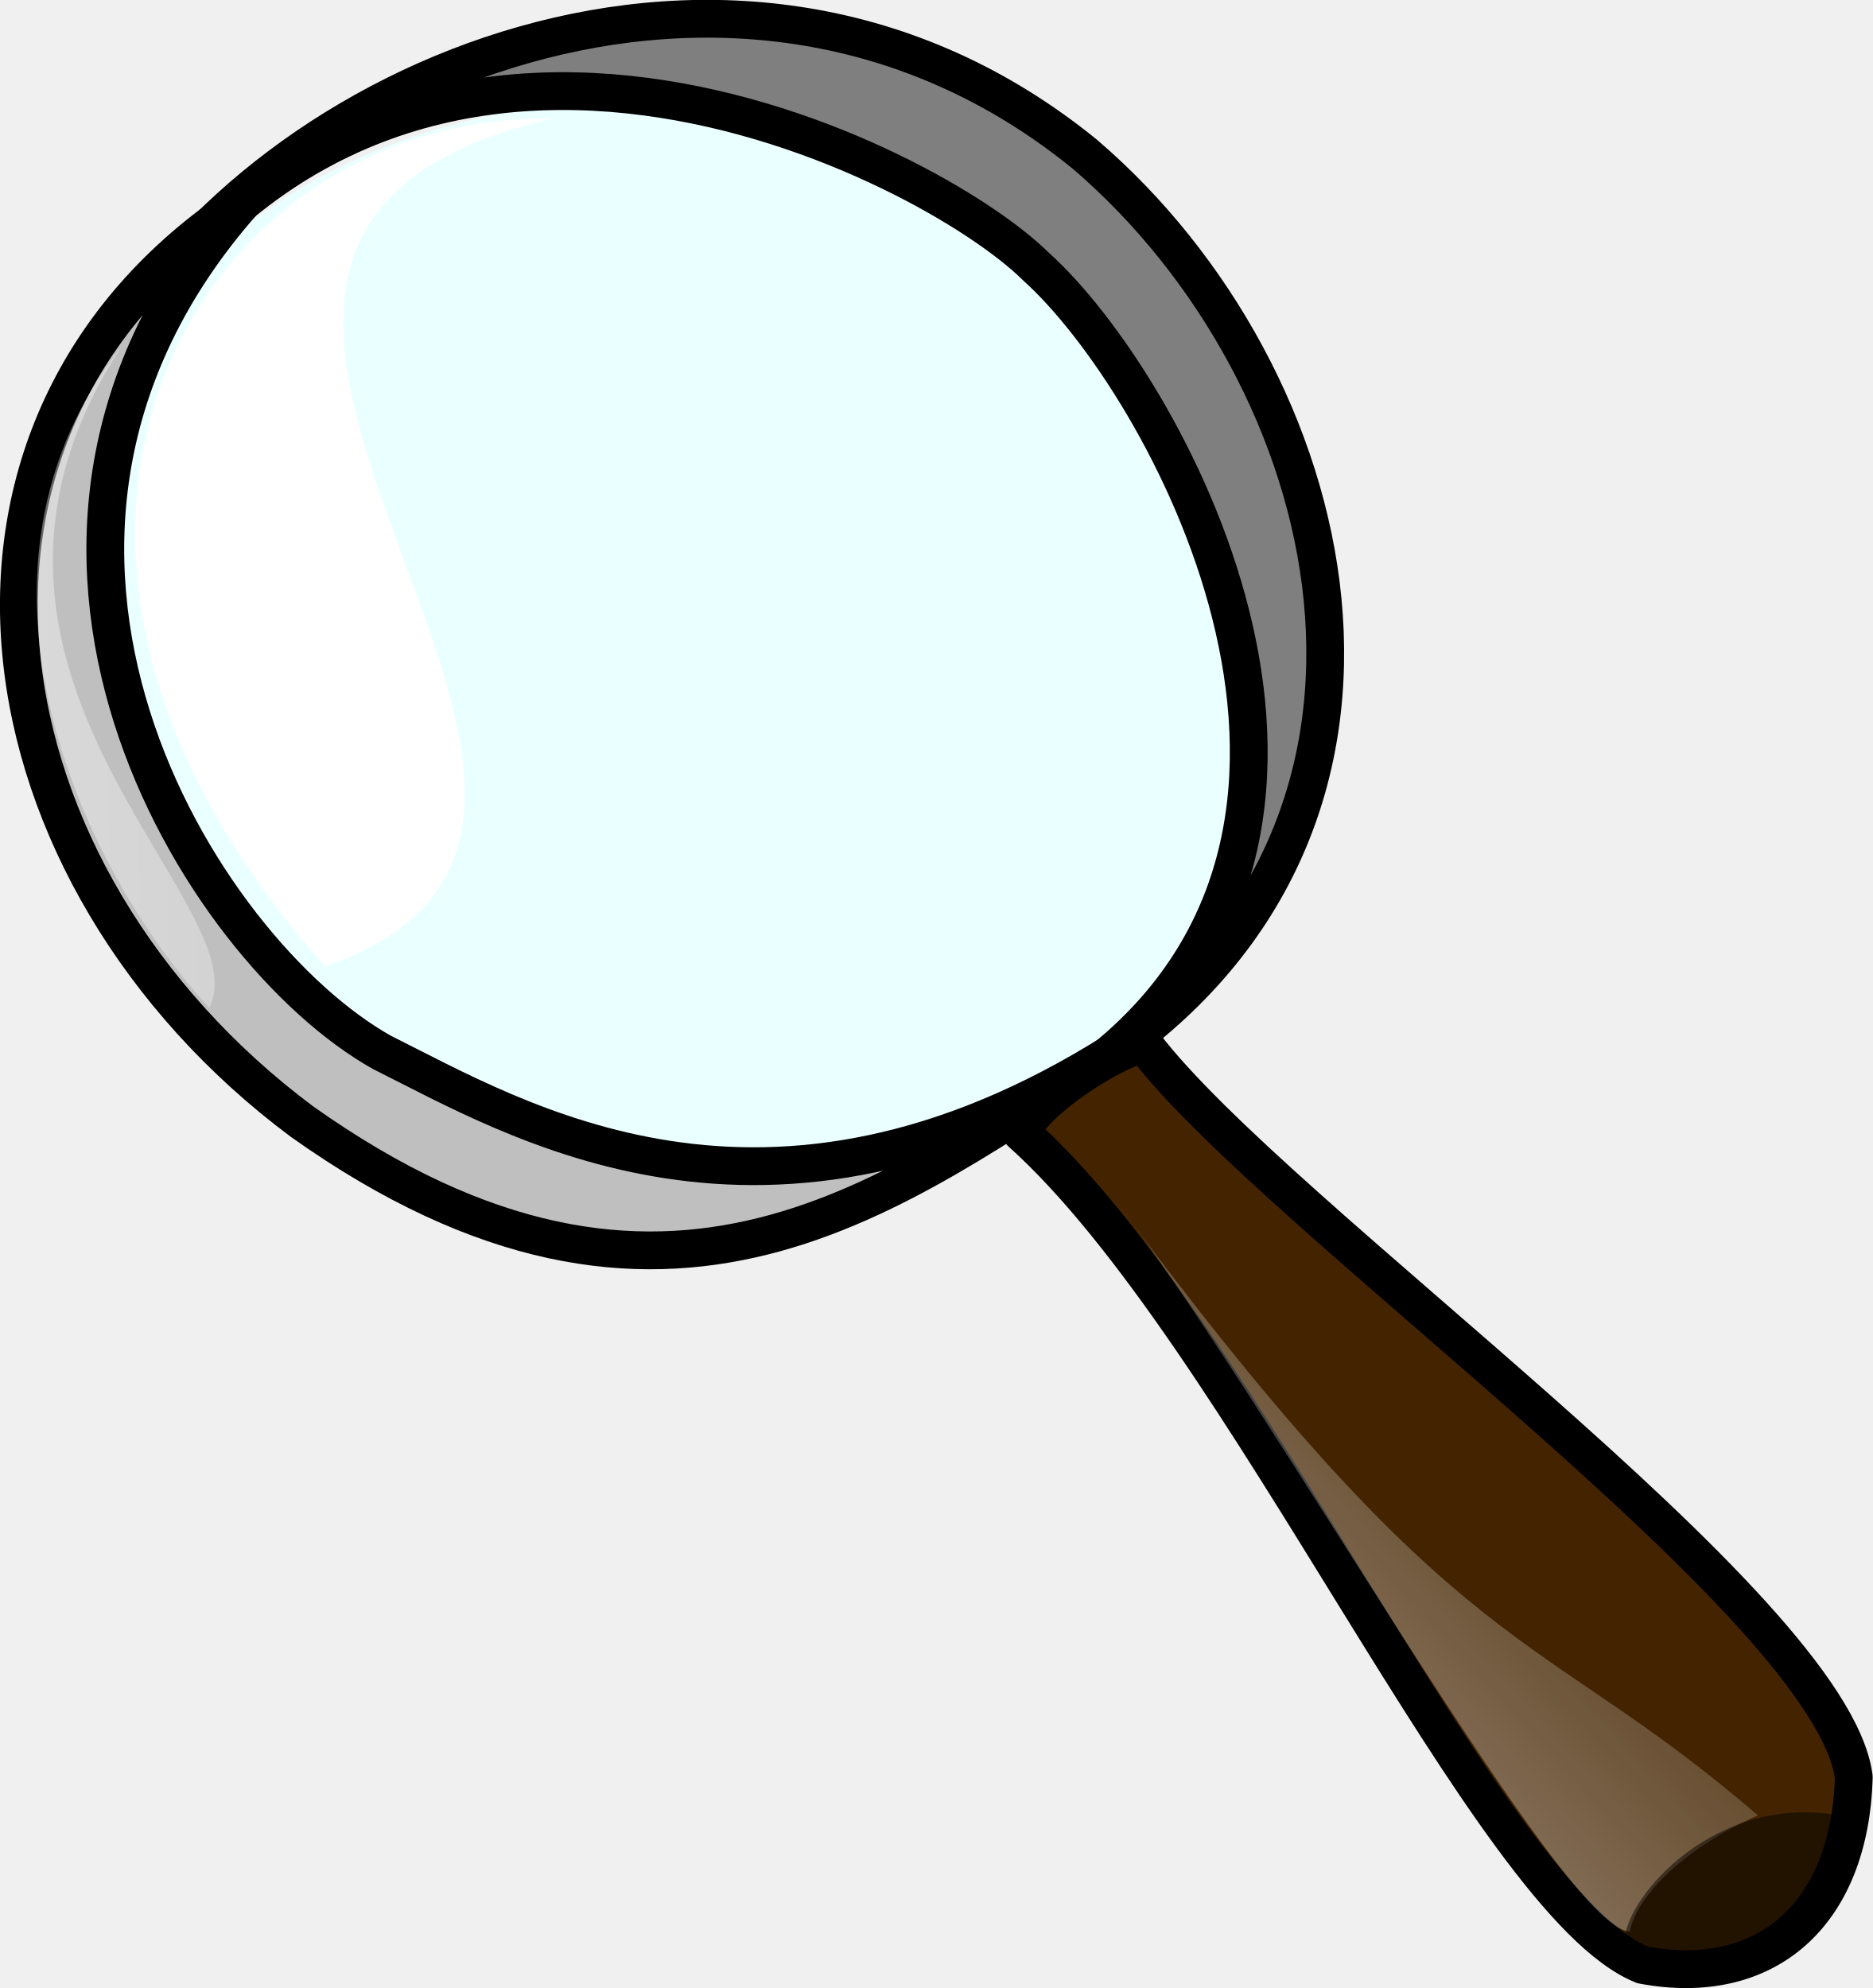
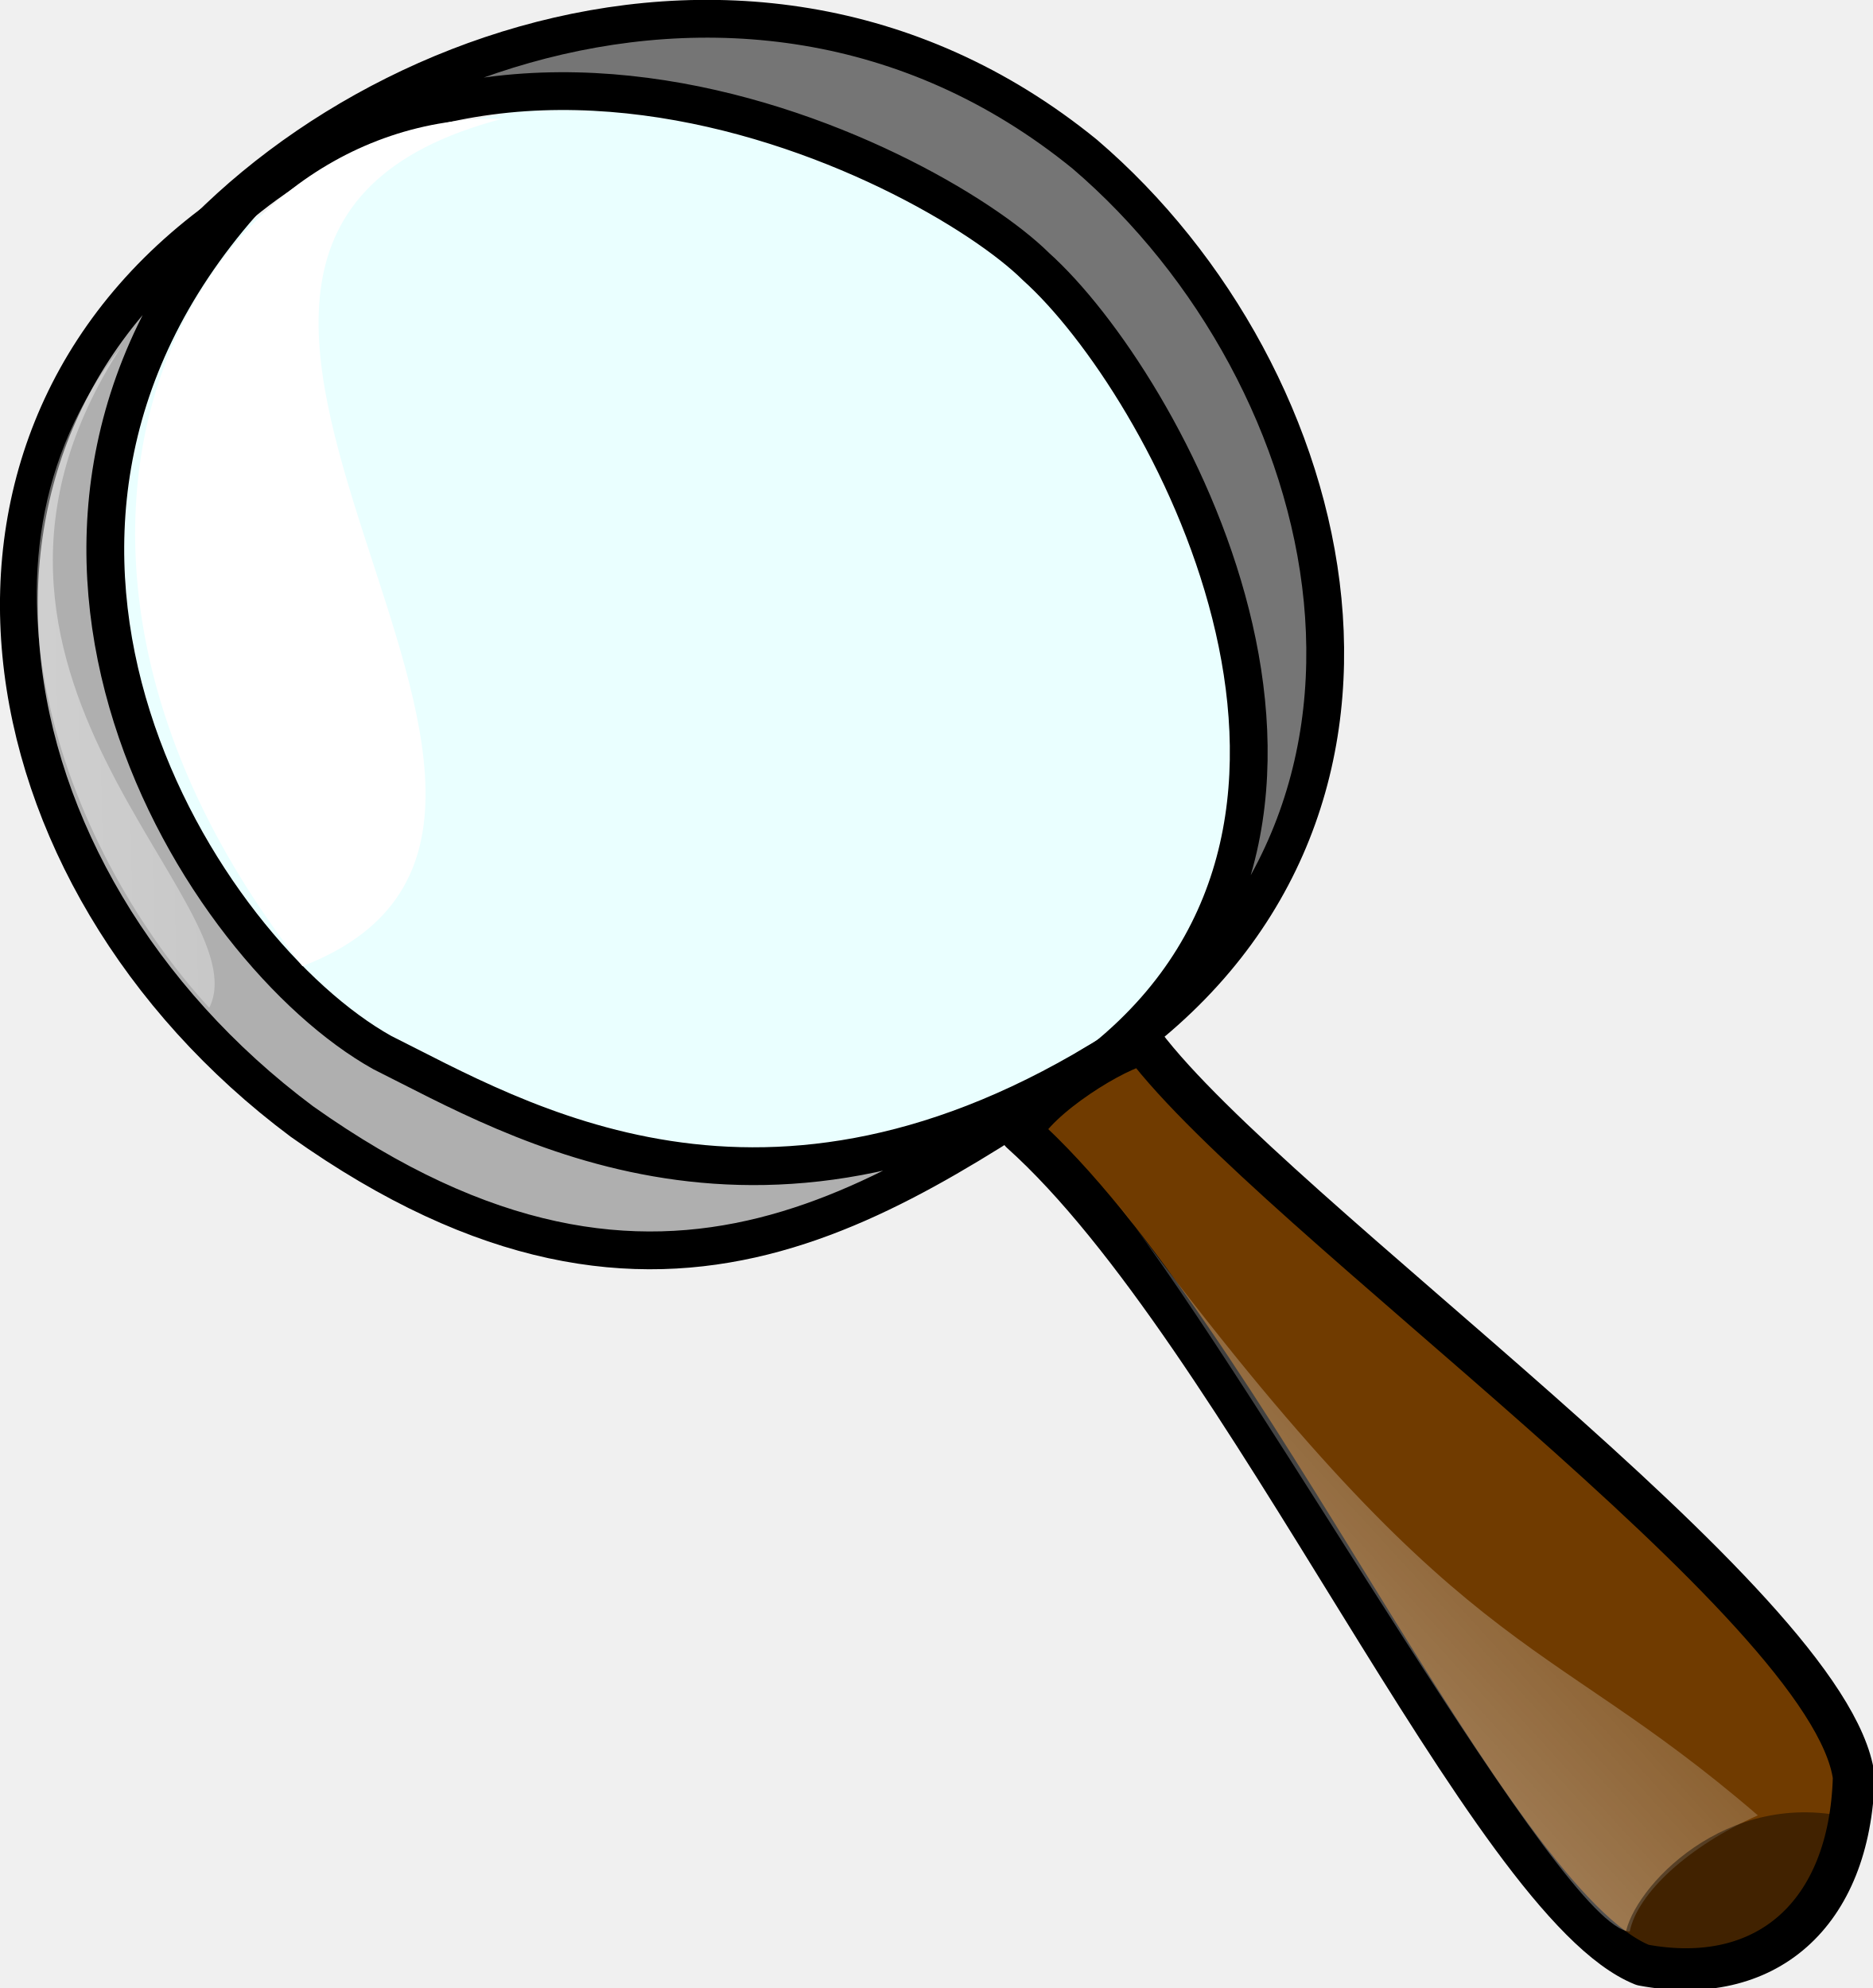
<svg xmlns="http://www.w3.org/2000/svg" xmlns:xlink="http://www.w3.org/1999/xlink" height="98.639pt" id="svg1" width="92.902pt" version="1.1">
  <defs id="defs3">
    <linearGradient id="linearGradient863">
      <stop id="stop864" offset="0" style="stop-color:#ffffff;stop-opacity:0.5;" />
      <stop id="stop865" offset="1" style="stop-color:#ffffff;stop-opacity:0;" />
    </linearGradient>
-     <linearGradient id="linearGradient866" x1="96.036" x2="131.362" xlink:href="#linearGradient863" y1="118.154" y2="81.39" gradientTransform="scale(0.9375684,1.066589)" gradientUnits="userSpaceOnUse" />
-     <linearGradient id="linearGradient867" x1="11.618" x2="126.357" xlink:href="#linearGradient863" y1="32.204" y2="22.984" gradientTransform="scale(0.5184073,1.928985)" gradientUnits="userSpaceOnUse" />
+     <linearGradient id="linearGradient866" x1="96.036" x2="131.362" xlink:href="#linearGradient863" y1="118.154" y2="81.39" gradientTransform="matrix(0.9375684,0,0,1.066589,-14.70232,-5.028044)" gradientUnits="userSpaceOnUse" />
+     <linearGradient id="linearGradient867" x1="11.618" x2="126.357" xlink:href="#linearGradient863" y1="32.204" y2="22.984" gradientTransform="matrix(0.5184073,0,0,1.928985,-14.70232,-5.028044)" gradientUnits="userSpaceOnUse" />
  </defs>
-   <g id="g869" transform="translate(-14.70232,-5.028044)">
-     <path d="M 98.82,62.146 C 89.716,80.376 68.271,84.401 47.076,78.449 26.268,69.219 15.672,46.933 23.426,28.704 31.565,14.139 52.817,7.414 74.783,14.523 c 20.809,9.23 31.79,29.394 24.036,47.624 z" id="path855" style="fill:#eaffff;fill-rule:evenodd;stroke:none;stroke-width:2.5;stroke-linejoin:round;stroke-dasharray:none" />
-     <path d="M 87.823,75.005 C 110.849,59.322 103.559,29.864 86.462,15.233 63.319,-3.618 32.159,10.456 22.293,28.117 41.625,-2.214 76.258,15.738 83.229,22.665 c 8.498,7.622 24.303,36.234 4.594,52.34 z" id="path857" style="fill:#7f7f7f;fill-rule:evenodd;stroke:#000000;stroke-width:2.5;stroke-linejoin:bevel;stroke-dasharray:none" />
-     <path d="M 30.729,18.432 C 8.234,33.283 12.916,62.992 34.674,79.226 58.856,96.394 73.95,83.831 88.493,74.549 65.316,89.168 48.852,79.072 39.99,74.663 27.947,67.934 10.961,40.941 30.729,18.432 Z" id="path856" style="fill:#bfbfbf;fill-rule:evenodd;stroke:#000000;stroke-width:2.5;stroke-linejoin:bevel;stroke-dasharray:none" />
-     <path d="M 22.758,27.919 C 11.186,42.576 19.672,62.055 28.543,71.698 32.015,64.755 8.679,49.519 22.758,27.919 Z" id="path858" style="fill:url(#linearGradient867);fill-opacity:1;fill-rule:evenodd;stroke:none;stroke-width:1pt;stroke-linecap:butt;stroke-linejoin:miter;stroke-opacity:1" />
-     <path d="M 51.197,12.885 C 27.861,12.5 10.934,40.596 36.199,68.947 64.55,59.304 15.132,21.178 51.197,12.885 Z" id="path859" style="fill:#ffffff;fill-opacity:1;fill-rule:evenodd;stroke:none;stroke-width:1pt;stroke-linecap:butt;stroke-linejoin:miter;stroke-opacity:1" />
-     <path d="m 82.241,79.943 c 14.722,13.199 30.967,51.02 41.12,55.081 8.123,1.523 13.707,-3.3 13.961,-12.438 -1.523,-11.422 -38.328,-37.059 -46.958,-48.481 -1.777,0.254 -7.107,3.554 -8.123,5.838 z" id="path860" style="fill:#442400;fill-opacity:1;fill-rule:evenodd;stroke:#000000;stroke-width:2.5;stroke-linecap:butt;stroke-linejoin:round;stroke-dasharray:none;stroke-opacity:1" />
-     <path d="m 88.552,84.547 c 10.099,13.177 29.506,48.097 33.952,48.262 0.508,-2.538 3.904,-5.654 8.473,-7.684 -14.722,-12.691 -19.406,-9.453 -42.424,-40.578 z" id="path862" style="fill:url(#linearGradient866);fill-opacity:1;fill-rule:evenodd;stroke:none;stroke-width:1pt;stroke-linecap:butt;stroke-linejoin:miter;stroke-opacity:1" />
-     <path d="m 122.188,133.29 c 0.091,-2.749 6.022,-9.731 14.319,-8.13 -2.031,5.33 -4.673,12.953 -14.319,8.13 z" id="path868" style="fill:#000000;fill-opacity:0.5;fill-rule:evenodd;stroke:none;stroke-width:1pt;stroke-linecap:butt;stroke-linejoin:miter;stroke-opacity:1" />
-   </g>
+   <path d="M 84.117,57.118 C 75.014,75.348 53.568,79.373 32.374,73.421 11.565,64.191 0.97,41.905 8.723,23.676 16.863,9.111 38.115,2.386 60.081,9.495 80.889,18.725 91.871,38.889 84.117,57.118 Z" id="path855" style="fill:#eaffff;fill-rule:evenodd;stroke:none;stroke-width:2.5;stroke-linejoin:round;stroke-dasharray:none" />
+   <path d="M 73.12,69.977 C 96.147,54.294 88.856,24.836 71.759,10.205 48.617,-8.646 17.457,5.428 7.591,23.089 26.923,-7.242 61.556,10.71 68.527,17.637 c 8.498,7.622 24.303,36.234 4.594,52.34 z" id="path857" style="fill:#757575;fill-rule:evenodd;stroke:#000000;stroke-width:2.5;stroke-linejoin:bevel;stroke-dasharray:none;fill-opacity:1" />
+   <path d="M 16.027,13.404 C -6.468,28.255 -1.786,57.964 19.972,74.198 44.154,91.366 59.248,78.803 73.791,69.521 50.613,84.14 34.15,74.044 25.288,69.635 13.245,62.906 -3.742,35.913 16.027,13.404 Z" id="path856" style="fill:#afafaf;fill-rule:evenodd;stroke:#000000;stroke-width:2.5;stroke-linejoin:bevel;stroke-dasharray:none;fill-opacity:1" />
+   <path d="M 8.055,22.891 C -3.516,37.548 4.97,57.027 13.841,66.67 17.313,59.727 -6.024,44.491 8.055,22.891 Z" id="path858" style="fill:url(#linearGradient867);fill-opacity:1;fill-rule:evenodd;stroke:none;stroke-width:1pt;stroke-linecap:butt;stroke-linejoin:miter;stroke-opacity:1" />
+   <path d="M 33.229,7.857 C 12.658,7.472 -2.262,35.568 20.008,63.919 44.999,54.276 1.438,16.15 33.229,7.857 Z" id="path859" style="fill:#ffffff;fill-opacity:1;fill-rule:evenodd;stroke:none;stroke-width:1.252;stroke-linecap:butt;stroke-linejoin:miter;stroke-opacity:1;stroke-dasharray:none" />
+   <path d="m 67.538,74.915 c 14.722,13.199 30.967,51.02 41.12,55.081 8.123,1.523 13.707,-3.3 13.961,-12.438 -1.523,-11.422 -38.328,-37.059 -46.958,-48.481 -1.777,0.254 -7.107,3.554 -8.123,5.838 z" id="path860" style="fill:#703b00;fill-opacity:1;fill-rule:evenodd;stroke:#000000;stroke-width:2.767;stroke-linecap:butt;stroke-linejoin:round;stroke-dasharray:none;stroke-opacity:1" />
+   <path d="m 73.849,79.519 c 10.099,13.177 29.506,48.097 33.952,48.262 0.508,-2.538 3.904,-5.654 8.473,-7.684 C 101.551,107.405 96.867,110.644 73.849,79.519 Z" id="path862" style="fill:url(#linearGradient866);fill-opacity:1;fill-rule:evenodd;stroke:none;stroke-width:1pt;stroke-linecap:butt;stroke-linejoin:miter;stroke-opacity:1" />
+   <path d="m 107.486,128.262 c 0.091,-2.749 6.022,-9.731 14.319,-8.13 -2.031,5.33 -4.673,12.953 -14.319,8.13 z" id="path868" style="fill:#000000;fill-opacity:0.416;fill-rule:evenodd;stroke:none;stroke-width:1pt;stroke-linecap:butt;stroke-linejoin:miter;stroke-opacity:1" />
</svg>
